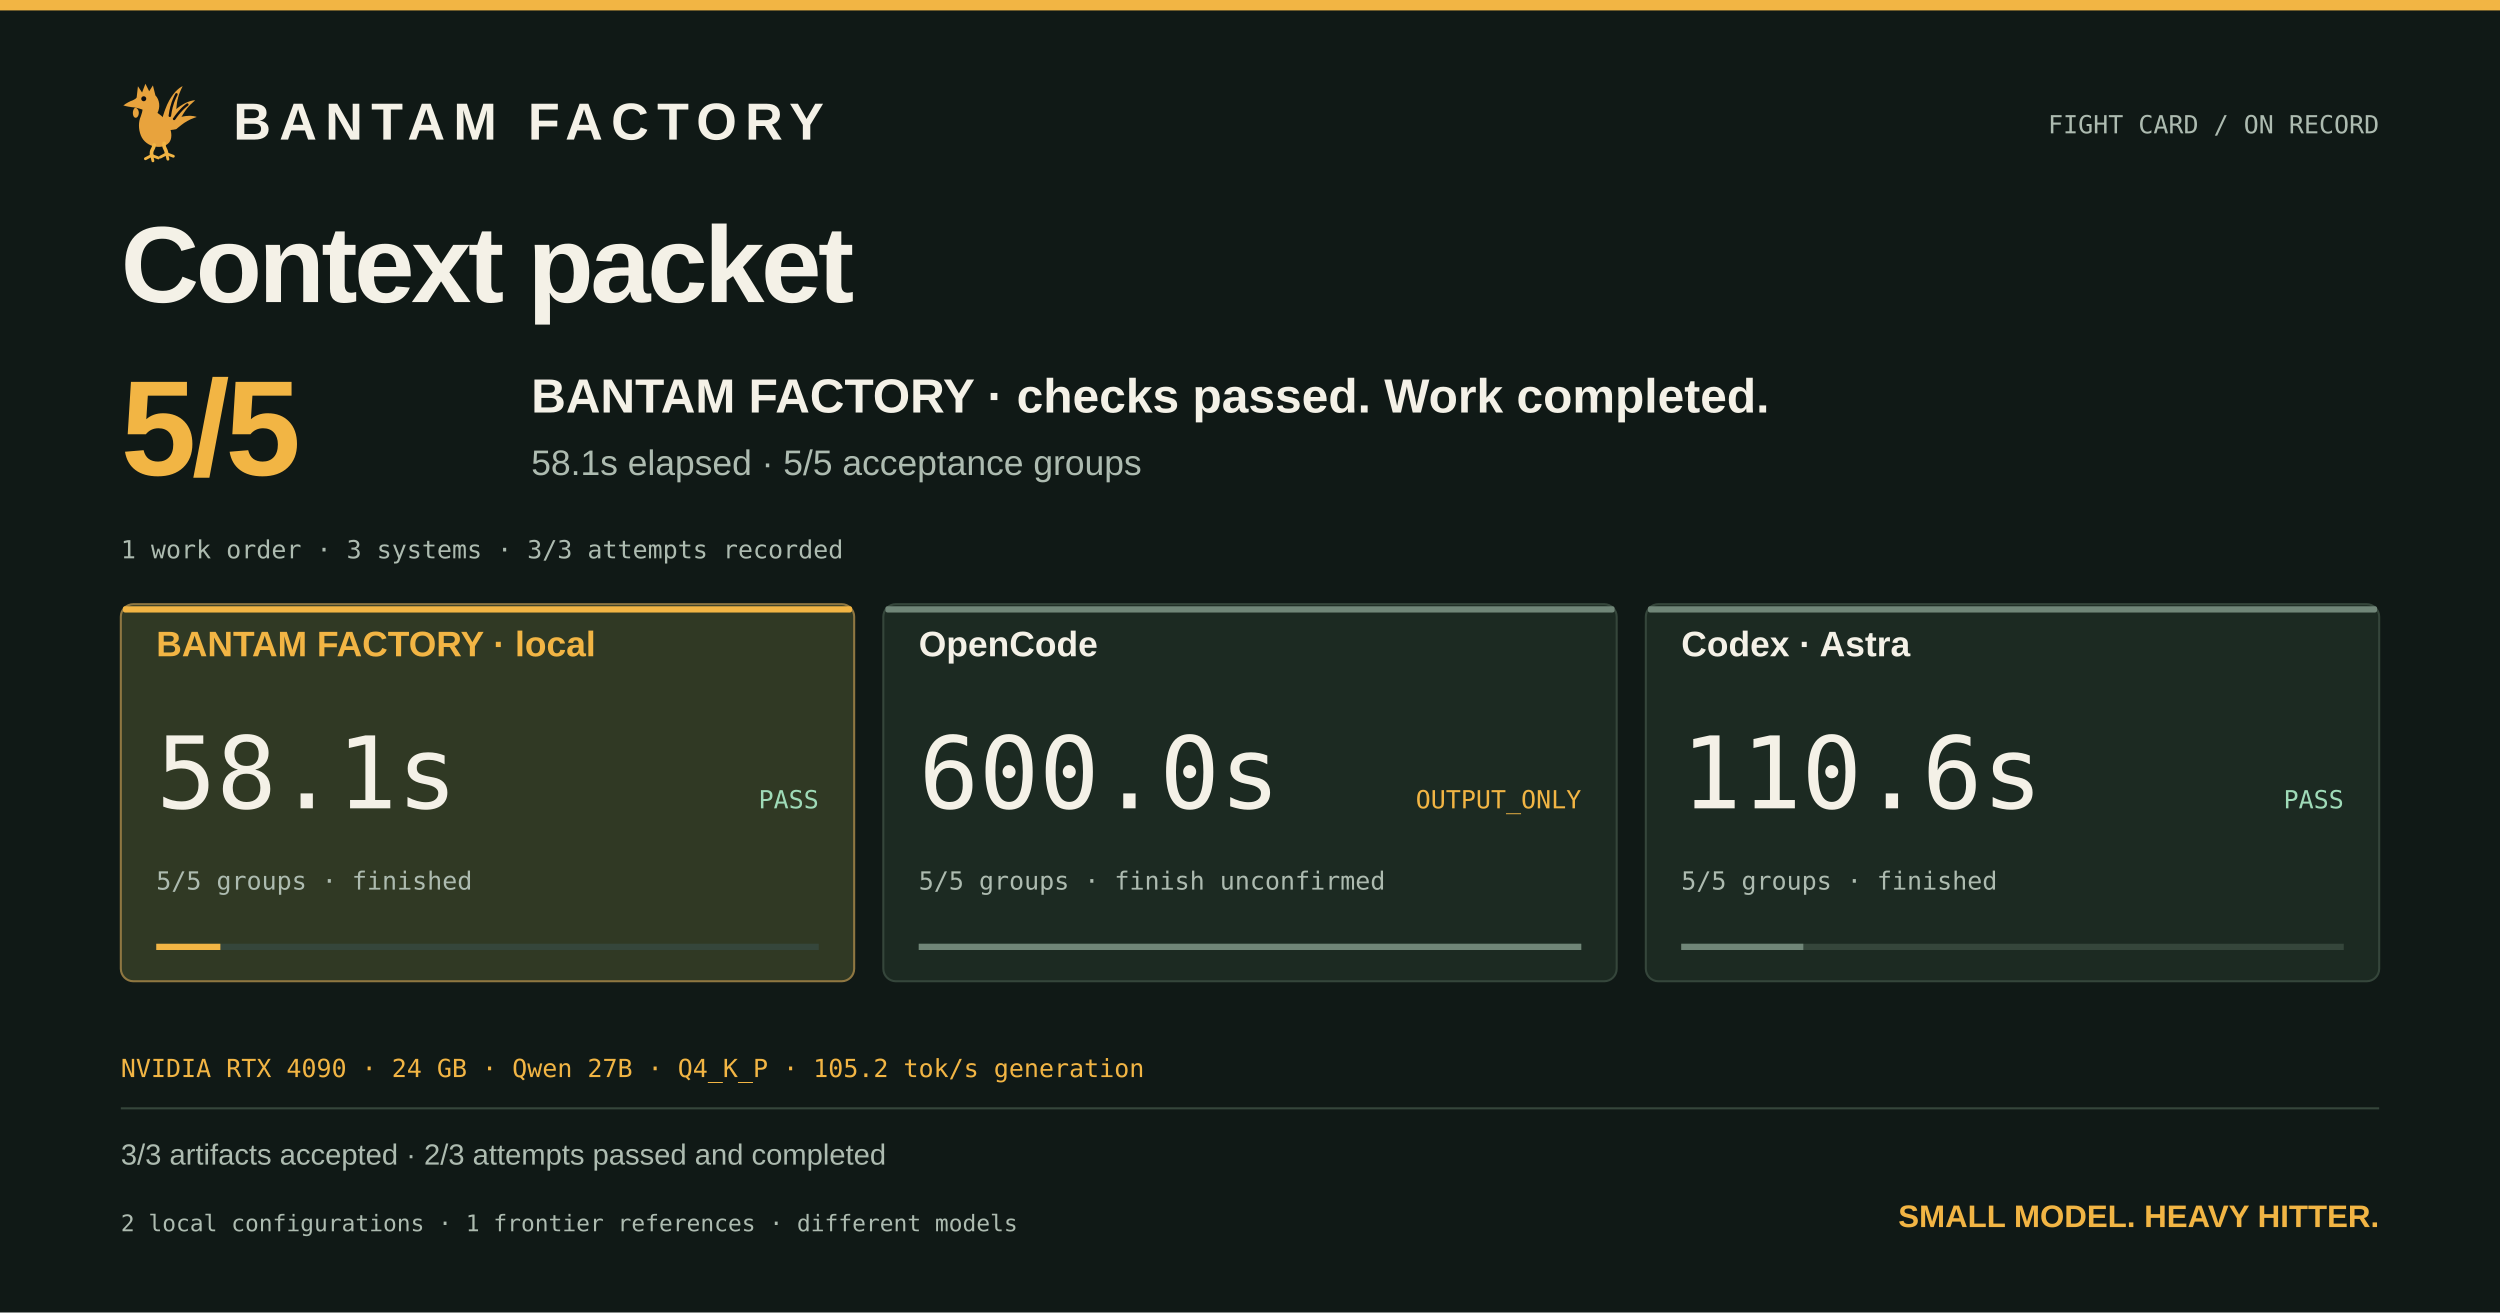
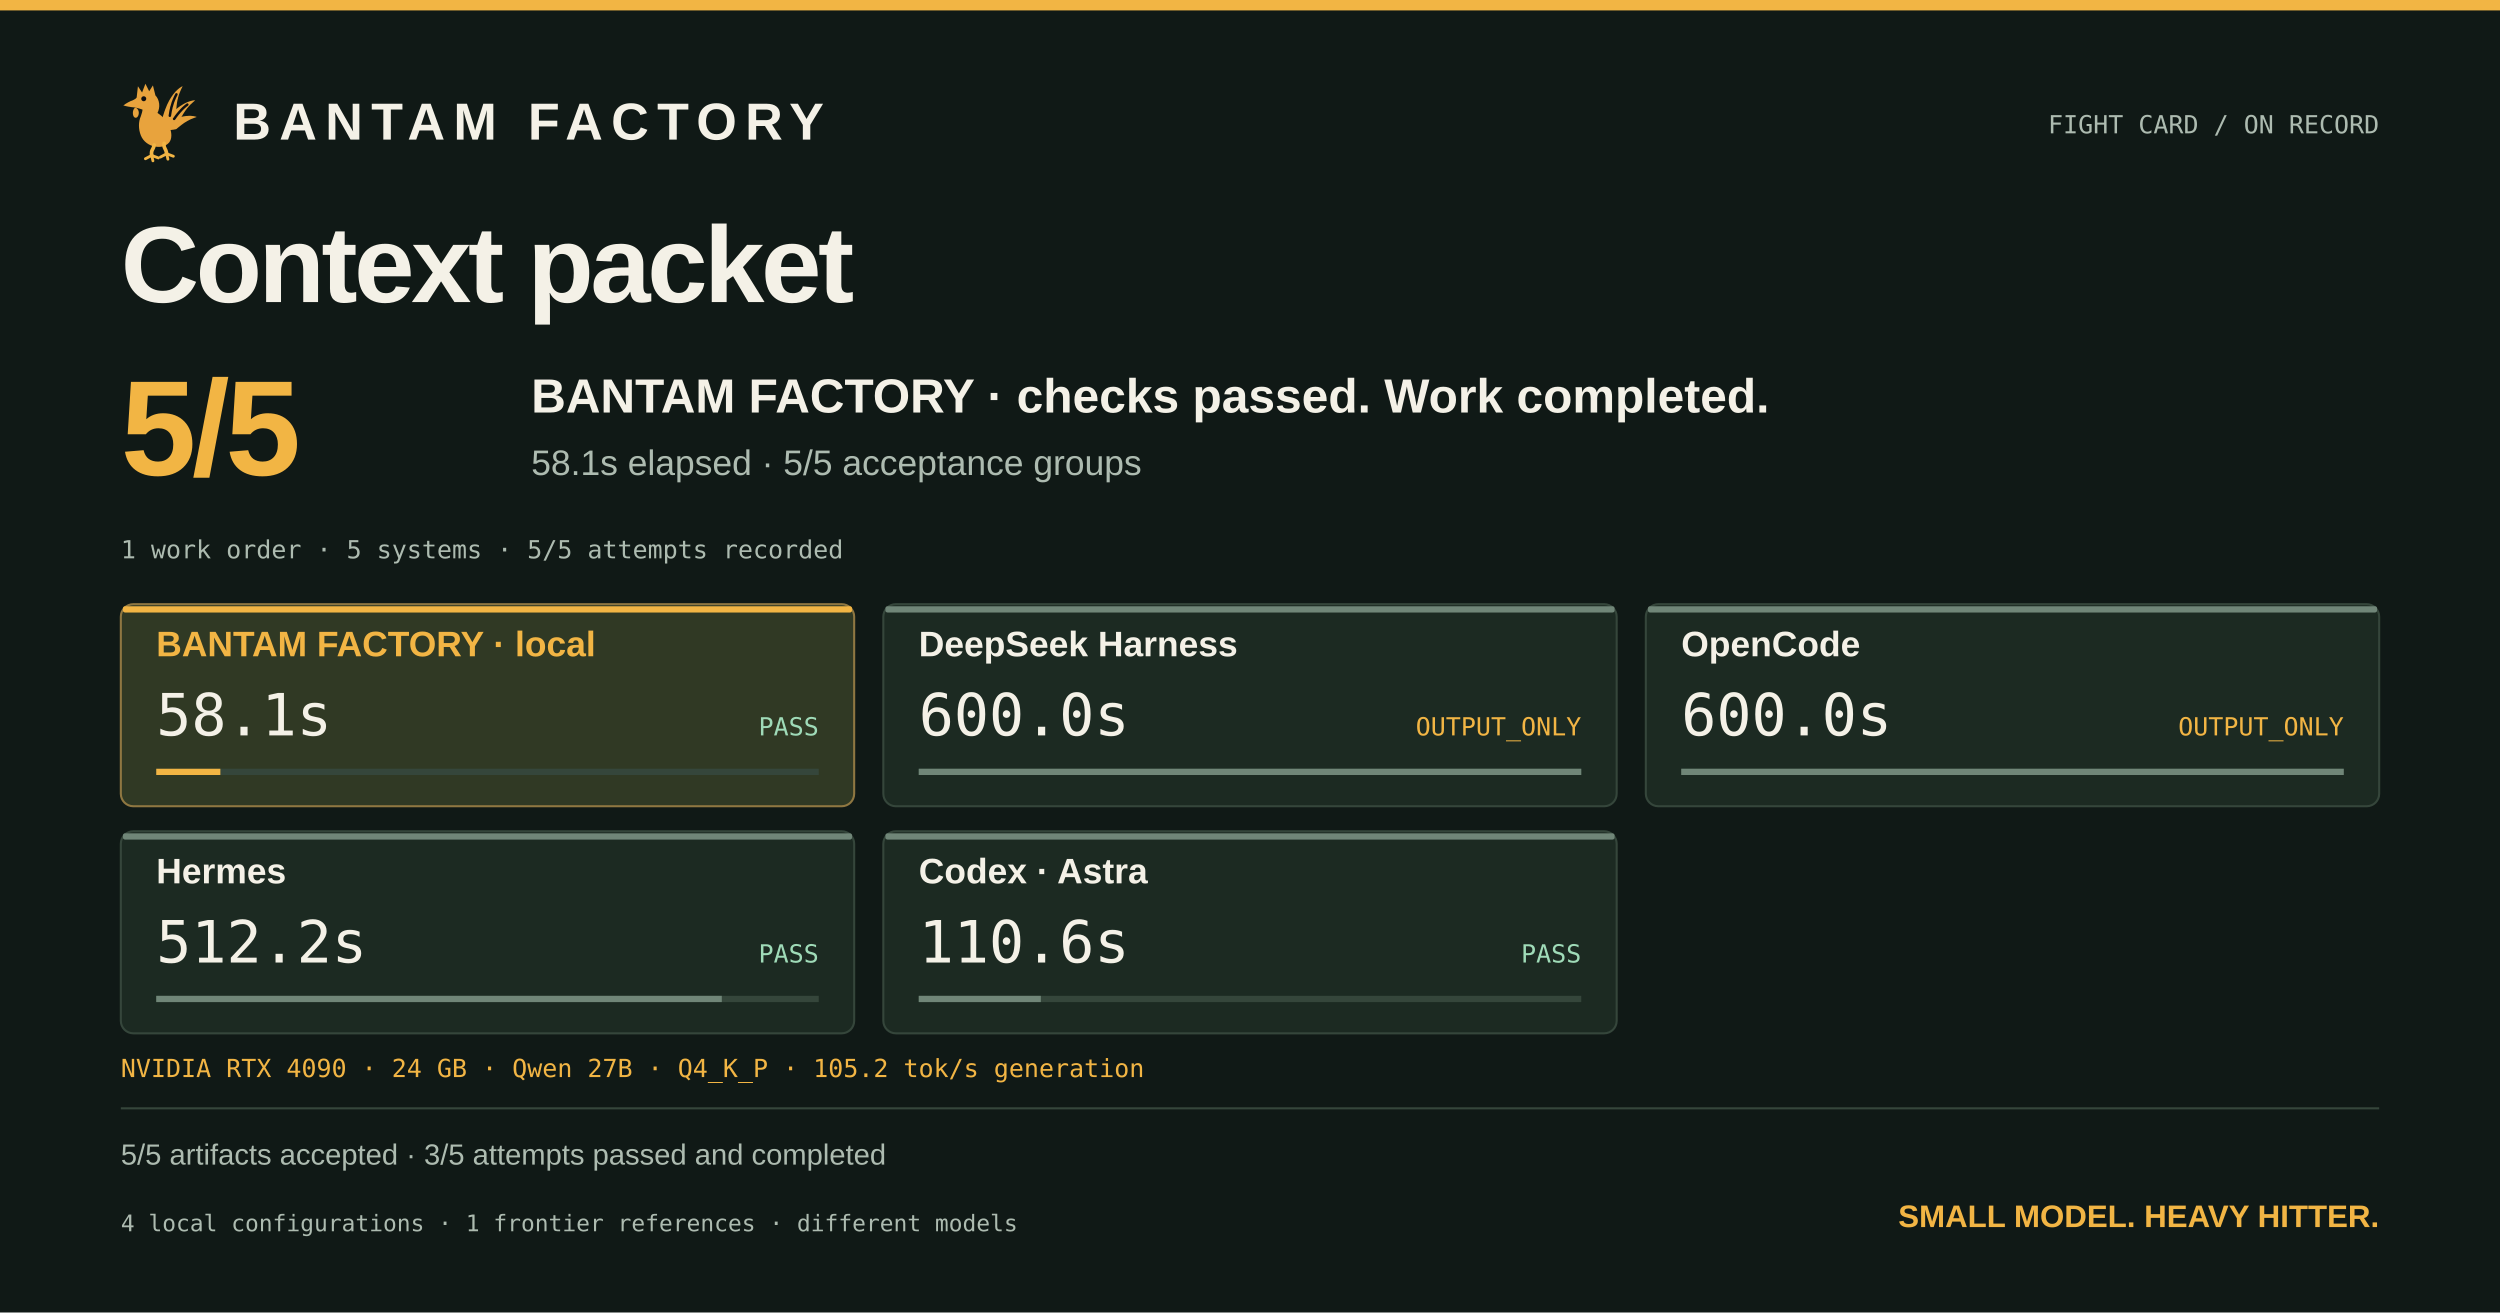
<svg xmlns="http://www.w3.org/2000/svg" width="1200" height="630" viewBox="0 0 1200 630" role="img" aria-label="Context packet · BANTAM FACTORY recorded comparison">
  <g font-family="Arial,Helvetica,sans-serif">
    <rect width="1200" height="630" fill="#101916" />
    <rect width="1200" height="5" fill="#f2b544" />
    <svg x="58" y="35" width="40" height="48" viewBox="0 0 100 100" color="#f2b544">
      <g fill="#e8a33d">
        <path d="M61.0 56.4L61.7 55.3L62.4 54.1L63.1 53.0L63.7 51.8L64.3 50.7L64.9 49.5L65.5 48.4L66.1 47.3L66.5 46.1L66.5 45.0L66.4 43.8L66.4 42.6L66.4 41.4L66.4 40.2L66.4 39.1L66.4 37.9L66.5 36.7L66.5 35.6L66.5 34.4L66.6 33.3L66.7 32.1L66.8 31.0L66.9 29.8L67.0 28.7L67.2 27.5L67.3 26.4L67.5 25.2L67.7 24.1L67.9 22.9L68.2 21.8L68.5 20.7L68.7 19.5L69.1 18.4L69.4 17.3L69.8 16.1L70.1 15.0L70.6 13.9L71.0 12.8L71.5 11.7L72.0 10.5L72.5 9.4L73.0 8.3L73.6 7.2L74.1 5.9L74.1 5.9L72.9 6.5L71.8 7.2L70.7 7.9L69.7 8.7L68.7 9.5L67.7 10.4L66.8 11.3L65.8 12.2L65.0 13.2L64.1 14.2L63.3 15.2L62.4 16.3L61.7 17.4L60.9 18.5L60.2 19.6L59.5 20.7L58.8 21.9L58.1 23.0L57.5 24.2L56.9 25.4L56.3 26.6L55.7 27.8L55.2 29.0L54.7 30.2L54.2 31.5L53.7 32.7L53.2 33.9L52.8 35.2L52.3 36.4L51.9 37.7L51.5 38.9L51.1 40.2L50.7 41.4L50.4 42.7L50.0 43.9L50.1 45.2L50.4 46.5L50.6 47.8L51.0 49.1L51.3 50.4L51.7 51.7L52.1 53.0L52.6 54.3L53.0 55.6Z" />
        <path d="M60.1 57.9L61.1 57.3L62.1 56.7L63.1 56.0L64.0 55.4L64.9 54.7L65.9 54.1L66.8 53.4L67.6 52.8L68.4 52.0L68.8 51.1L69.2 50.1L69.7 49.2L70.1 48.3L70.5 47.4L71.0 46.4L71.4 45.5L71.9 44.6L72.4 43.7L72.8 42.8L73.3 41.9L73.8 41.1L74.3 40.2L74.8 39.3L75.4 38.5L75.9 37.6L76.5 36.8L77.0 35.9L77.6 35.1L78.2 34.3L78.8 33.5L79.4 32.6L80.1 31.9L80.7 31.1L81.4 30.3L82.1 29.5L82.8 28.8L83.5 28.0L84.3 27.3L85.1 26.6L85.8 25.9L86.7 25.1L87.5 24.4L88.3 23.7L89.2 22.9L89.2 22.9L88.0 22.9L86.9 23.0L85.8 23.2L84.7 23.5L83.6 23.8L82.5 24.1L81.4 24.5L80.3 24.9L79.3 25.3L78.2 25.8L77.2 26.3L76.2 26.8L75.1 27.4L74.1 28.0L73.2 28.6L72.2 29.2L71.2 29.8L70.3 30.5L69.3 31.2L68.4 31.9L67.5 32.6L66.6 33.3L65.7 34.1L64.8 34.8L64.0 35.6L63.1 36.4L62.3 37.2L61.4 38.0L60.6 38.8L59.8 39.6L59.0 40.4L58.2 41.2L57.4 42.1L56.7 42.9L55.9 43.7L55.5 44.8L55.2 45.9L55.0 47.1L54.7 48.2L54.5 49.4L54.3 50.5L54.2 51.7L54.1 52.9L53.9 54.1Z" />
        <path d="M58.6 58.5L59.5 58.5L60.5 58.4L61.4 58.3L62.3 58.2L63.2 58.1L64.1 57.9L65.0 57.8L65.8 57.6L66.6 57.4L67.2 56.9L67.9 56.3L68.5 55.8L69.1 55.3L69.7 54.8L70.4 54.3L71.0 53.8L71.6 53.3L72.3 52.8L72.9 52.3L73.5 51.8L74.2 51.4L74.8 50.9L75.5 50.4L76.1 50.0L76.8 49.5L77.5 49.1L78.2 48.7L78.9 48.3L79.5 47.9L80.2 47.5L81.0 47.1L81.7 46.7L82.4 46.3L83.1 46.0L83.9 45.6L84.6 45.3L85.4 45.0L86.2 44.7L86.9 44.4L87.7 44.1L88.5 43.8L89.3 43.5L90.2 43.2L91.0 42.9L91.0 42.9L90.2 42.5L89.3 42.3L88.4 42.1L87.6 41.9L86.7 41.8L85.8 41.7L84.9 41.6L84.0 41.5L83.1 41.5L82.2 41.5L81.3 41.5L80.4 41.6L79.5 41.6L78.6 41.7L77.7 41.8L76.8 41.9L75.9 42.1L75.0 42.2L74.1 42.4L73.2 42.6L72.3 42.8L71.4 43.0L70.5 43.2L69.6 43.5L68.8 43.7L67.9 44.0L67.0 44.2L66.2 44.5L65.3 44.8L64.5 45.1L63.6 45.4L62.8 45.7L61.9 46.0L61.1 46.3L60.3 46.7L59.6 47.3L59.0 48.0L58.5 48.7L57.9 49.5L57.4 50.2L56.9 51.0L56.4 51.8L55.9 52.6L55.4 53.5Z" />
        <path d="M58.8 41.4L59.0 40.2L59.2 39.0L59.4 37.7L59.6 36.5L59.8 35.3L60.1 34.1L60.4 32.9L60.6 31.7L60.9 30.6L61.3 29.4L61.6 28.2L62.0 27.0L62.3 25.9L62.7 24.7L63.2 23.5L63.6 22.4L64.1 21.3L64.6 20.1L65.1 19.0L65.6 17.9L66.2 16.8L66.7 15.7" stroke="#0d0f12" stroke-width="3.0" fill="none" stroke-linecap="round" />
        <path d="M63.9 45.2L64.6 44.4L65.2 43.5L65.8 42.6L66.4 41.8L67.1 40.9L67.7 40.1L68.4 39.2L69.1 38.4L69.8 37.6L70.4 36.8L71.2 36.0L71.9 35.2L72.6 34.4L73.4 33.6L74.1 32.9L74.9 32.1L75.7 31.4L76.5 30.7L77.3 30.0L78.1 29.3L79.0 28.7L79.8 28.0" stroke="#0d0f12" stroke-width="3.0" fill="none" stroke-linecap="round" />
        <path d="M3 29C7 26 11 24 15 22.5C16.5 21.8 18 21 19 19.5L20.5 6L25.5 13.5L29.5 3L34 12L38.5 5L41.5 17C44 19.5 45.5 23 46 27C46.5 31 45.5 35 44 38C50 42 55 47 58 54C61.5 61.5 61.5 69 58 73.5C54 78 48 79.5 42 78.5C34 77.5 27 72.5 24 65C21 57.5 21 48.5 24 42C25 39 26 36 26 34C23 33 20 32 17 31.5C11 31 6 30 3 29Z" />
        <path d="M17.5 31.5C21 33 22.5 37 21 41C19.5 45 15.8 44.6 14.8 40.8C13.8 37 15 32.8 17.5 31.5Z" />
        <path d="M40 76.5C39 82.5 36 82 37 89" stroke="currentColor" stroke-width="4.4" stroke-linecap="round" fill="none" />
        <path d="M29.5 93L37 89L45 92M37 89L38.5 95.5" stroke="currentColor" stroke-width="3.4" stroke-linecap="round" stroke-linejoin="round" fill="none" />
        <path d="M52 74.5C51 80.5 54 80 55 87" stroke="currentColor" stroke-width="4.4" stroke-linecap="round" fill="none" />
        <path d="M47.5 91L55 87L63 90M55 87L56.5 93.5" stroke="currentColor" stroke-width="3.4" stroke-linecap="round" stroke-linejoin="round" fill="none" />
        <circle cx="27.5" cy="21" r="3" fill="#0d0f12" />
      </g>
    </svg>
    <text x="112" y="67" fill="#f4f1e7" font-size="25" font-weight="700" letter-spacing="4">BANTAM FACTORY</text>
    <text x="1142" y="64" text-anchor="end" fill="#adbbb0" font-family="monospace" font-size="12">FIGHT CARD / ON RECORD</text>
    <text x="58" y="145" fill="#f4f1e7" font-size="52" font-weight="700" letter-spacing="-1.6">Context packet</text>
    <text x="58" y="228" fill="#f2b544" font-size="65" font-weight="700" letter-spacing="-2">5/5</text>
    <text x="255" y="198" fill="#f4f1e7" font-size="23" font-weight="700">BANTAM FACTORY · checks passed. Work completed.</text>
    <text x="255" y="228" fill="#adbbb0" font-size="17">58.1s elapsed · 5/5 acceptance groups</text>
-     <text x="58" y="268" fill="#adbbb0" font-family="monospace" font-size="12">1 work order · 3 systems · 3/3 attempts recorded</text>
+     <text x="58" y="268" fill="#adbbb0" font-family="monospace" font-size="12">1 work order · 5 systems · 5/5 attempts recorded</text>
    <g>
-       <rect x="58" y="290" width="352" height="181" rx="6" fill="#303924" stroke="#8f7741" />
+       <rect x="58" y="290" width="352" height="97" rx="6" fill="#303924" stroke="#8f7741" />
      <rect x="59" y="291" width="350" height="3" rx="1" fill="#f2b544" />
      <text x="75" y="315" fill="#f2b544" font-size="17" font-weight="700">BANTAM FACTORY · local</text>
-       <text x="75" y="388" fill="#f4f1e7" font-family="monospace" font-size="48">58.1s</text>
-       <text x="393" y="388" text-anchor="end" fill="#9fdbb8" font-family="monospace" font-size="12">PASS</text>
-       <rect x="75" y="453" width="318" height="3" fill="#35463b" />
-       <rect x="75" y="453" width="30.778" height="3" fill="#f2b544" />
-       <text x="75" y="427" fill="#adbbb0" font-family="monospace" font-size="12">5/5 groups · finished</text>
+       <text x="75" y="353" fill="#f4f1e7" font-family="monospace" font-size="28">58.1s</text>
+       <text x="393" y="353" text-anchor="end" fill="#9fdbb8" font-family="monospace" font-size="12">PASS</text>
+       <rect x="75" y="369" width="318" height="3" fill="#35463b" />
+       <rect x="75" y="369" width="30.778" height="3" fill="#f2b544" />
    </g>
    <g>
-       <rect x="424" y="290" width="352" height="181" rx="6" fill="#1c2a22" stroke="#35463b" />
+       <rect x="424" y="290" width="352" height="97" rx="6" fill="#1c2a22" stroke="#35463b" />
      <rect x="425" y="291" width="350" height="3" rx="1" fill="#708678" />
-       <text x="441" y="315" fill="#f4f1e7" font-size="17" font-weight="700">OpenCode</text>
-       <text x="441" y="388" fill="#f4f1e7" font-family="monospace" font-size="48">600.0s</text>
-       <text x="759" y="388" text-anchor="end" fill="#f2b544" font-family="monospace" font-size="12">OUTPUT_ONLY</text>
-       <rect x="441" y="453" width="318" height="3" fill="#35463b" />
-       <rect x="441" y="453" width="318" height="3" fill="#708678" />
-       <text x="441" y="427" fill="#adbbb0" font-family="monospace" font-size="12">5/5 groups · finish unconfirmed</text>
+       <text x="441" y="315" fill="#f4f1e7" font-size="17" font-weight="700">DeepSeek Harness</text>
+       <text x="441" y="353" fill="#f4f1e7" font-family="monospace" font-size="28">600.0s</text>
+       <text x="759" y="353" text-anchor="end" fill="#f2b544" font-family="monospace" font-size="12">OUTPUT_ONLY</text>
+       <rect x="441" y="369" width="318" height="3" fill="#35463b" />
+       <rect x="441" y="369" width="318" height="3" fill="#708678" />
    </g>
    <g>
-       <rect x="790" y="290" width="352" height="181" rx="6" fill="#1c2a22" stroke="#35463b" />
+       <rect x="790" y="290" width="352" height="97" rx="6" fill="#1c2a22" stroke="#35463b" />
      <rect x="791" y="291" width="350" height="3" rx="1" fill="#708678" />
-       <text x="807" y="315" fill="#f4f1e7" font-size="17" font-weight="700">Codex · Astra</text>
-       <text x="807" y="388" fill="#f4f1e7" font-family="monospace" font-size="48">110.6s</text>
-       <text x="1125" y="388" text-anchor="end" fill="#9fdbb8" font-family="monospace" font-size="12">PASS</text>
-       <rect x="807" y="453" width="318" height="3" fill="#35463b" />
-       <rect x="807" y="453" width="58.596" height="3" fill="#708678" />
-       <text x="807" y="427" fill="#adbbb0" font-family="monospace" font-size="12">5/5 groups · finished</text>
+       <text x="807" y="315" fill="#f4f1e7" font-size="17" font-weight="700">OpenCode</text>
+       <text x="807" y="353" fill="#f4f1e7" font-family="monospace" font-size="28">600.0s</text>
+       <text x="1125" y="353" text-anchor="end" fill="#f2b544" font-family="monospace" font-size="12">OUTPUT_ONLY</text>
+       <rect x="807" y="369" width="318" height="3" fill="#35463b" />
+       <rect x="807" y="369" width="317.998" height="3" fill="#708678" />
+     </g>
+     <g>
+       <rect x="58" y="399" width="352" height="97" rx="6" fill="#1c2a22" stroke="#35463b" />
+       <rect x="59" y="400" width="350" height="3" rx="1" fill="#708678" />
+       <text x="75" y="424" fill="#f4f1e7" font-size="17" font-weight="700">Hermes</text>
+       <text x="75" y="462" fill="#f4f1e7" font-family="monospace" font-size="28">512.2s</text>
+       <text x="393" y="462" text-anchor="end" fill="#9fdbb8" font-family="monospace" font-size="12">PASS</text>
+       <rect x="75" y="478" width="318" height="3" fill="#35463b" />
+       <rect x="75" y="478" width="271.46" height="3" fill="#708678" />
+     </g>
+     <g>
+       <rect x="424" y="399" width="352" height="97" rx="6" fill="#1c2a22" stroke="#35463b" />
+       <rect x="425" y="400" width="350" height="3" rx="1" fill="#708678" />
+       <text x="441" y="424" fill="#f4f1e7" font-size="17" font-weight="700">Codex · Astra</text>
+       <text x="441" y="462" fill="#f4f1e7" font-family="monospace" font-size="28">110.6s</text>
+       <text x="759" y="462" text-anchor="end" fill="#9fdbb8" font-family="monospace" font-size="12">PASS</text>
+       <rect x="441" y="478" width="318" height="3" fill="#35463b" />
+       <rect x="441" y="478" width="58.596" height="3" fill="#708678" />
    </g>
    <text x="58" y="517" fill="#f2b544" font-family="monospace" font-size="12">NVIDIA RTX 4090 · 24 GB · Qwen 27B · Q4_K_P · 105.2 tok/s generation</text>
    <line x1="58" y1="532" x2="1142" y2="532" stroke="#35463b" />
-     <text x="58" y="559" fill="#adbbb0" font-size="14">3/3 artifacts accepted · 2/3 attempts passed and completed</text>
-     <text x="58" y="591" fill="#adbbb0" font-family="monospace" font-size="11">2 local configurations · 1 frontier references · different models</text>
+     <text x="58" y="559" fill="#adbbb0" font-size="14">5/5 artifacts accepted · 3/5 attempts passed and completed</text>
+     <text x="58" y="591" fill="#adbbb0" font-family="monospace" font-size="11">4 local configurations · 1 frontier references · different models</text>
    <text x="1142" y="589" text-anchor="end" fill="#f2b544" font-size="15" font-weight="700">SMALL MODEL. HEAVY HITTER.</text>
  </g>
</svg>
